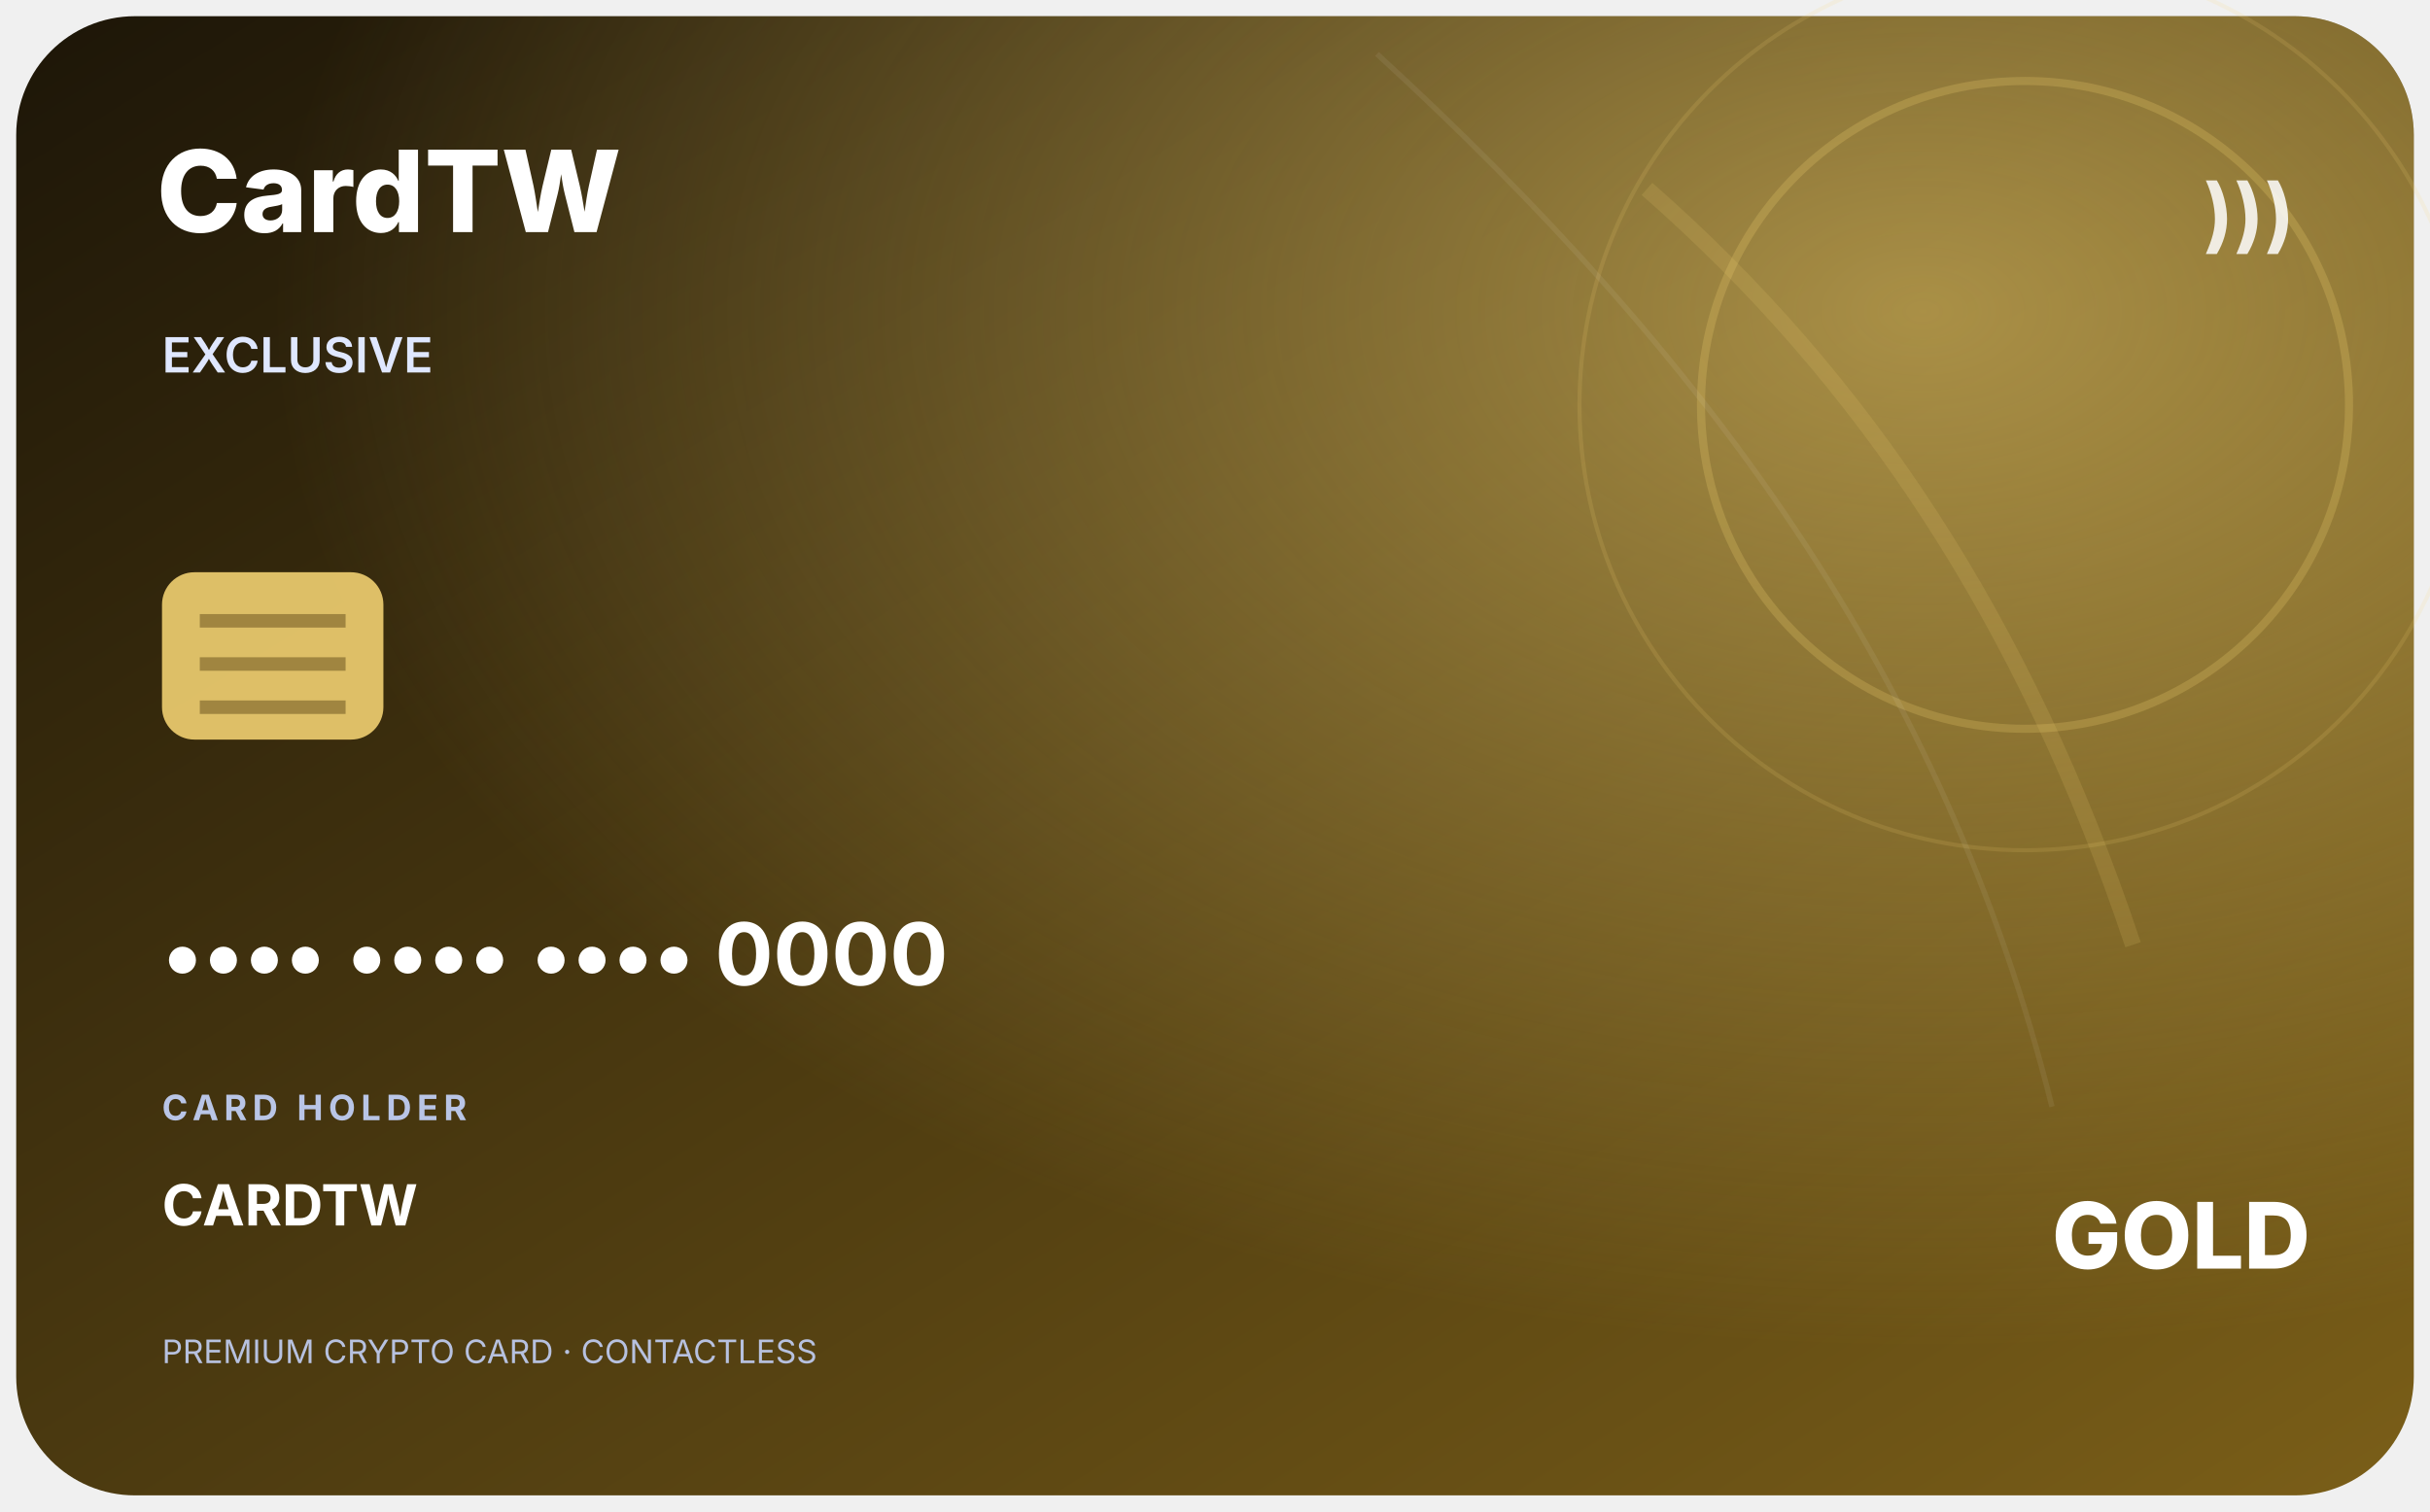
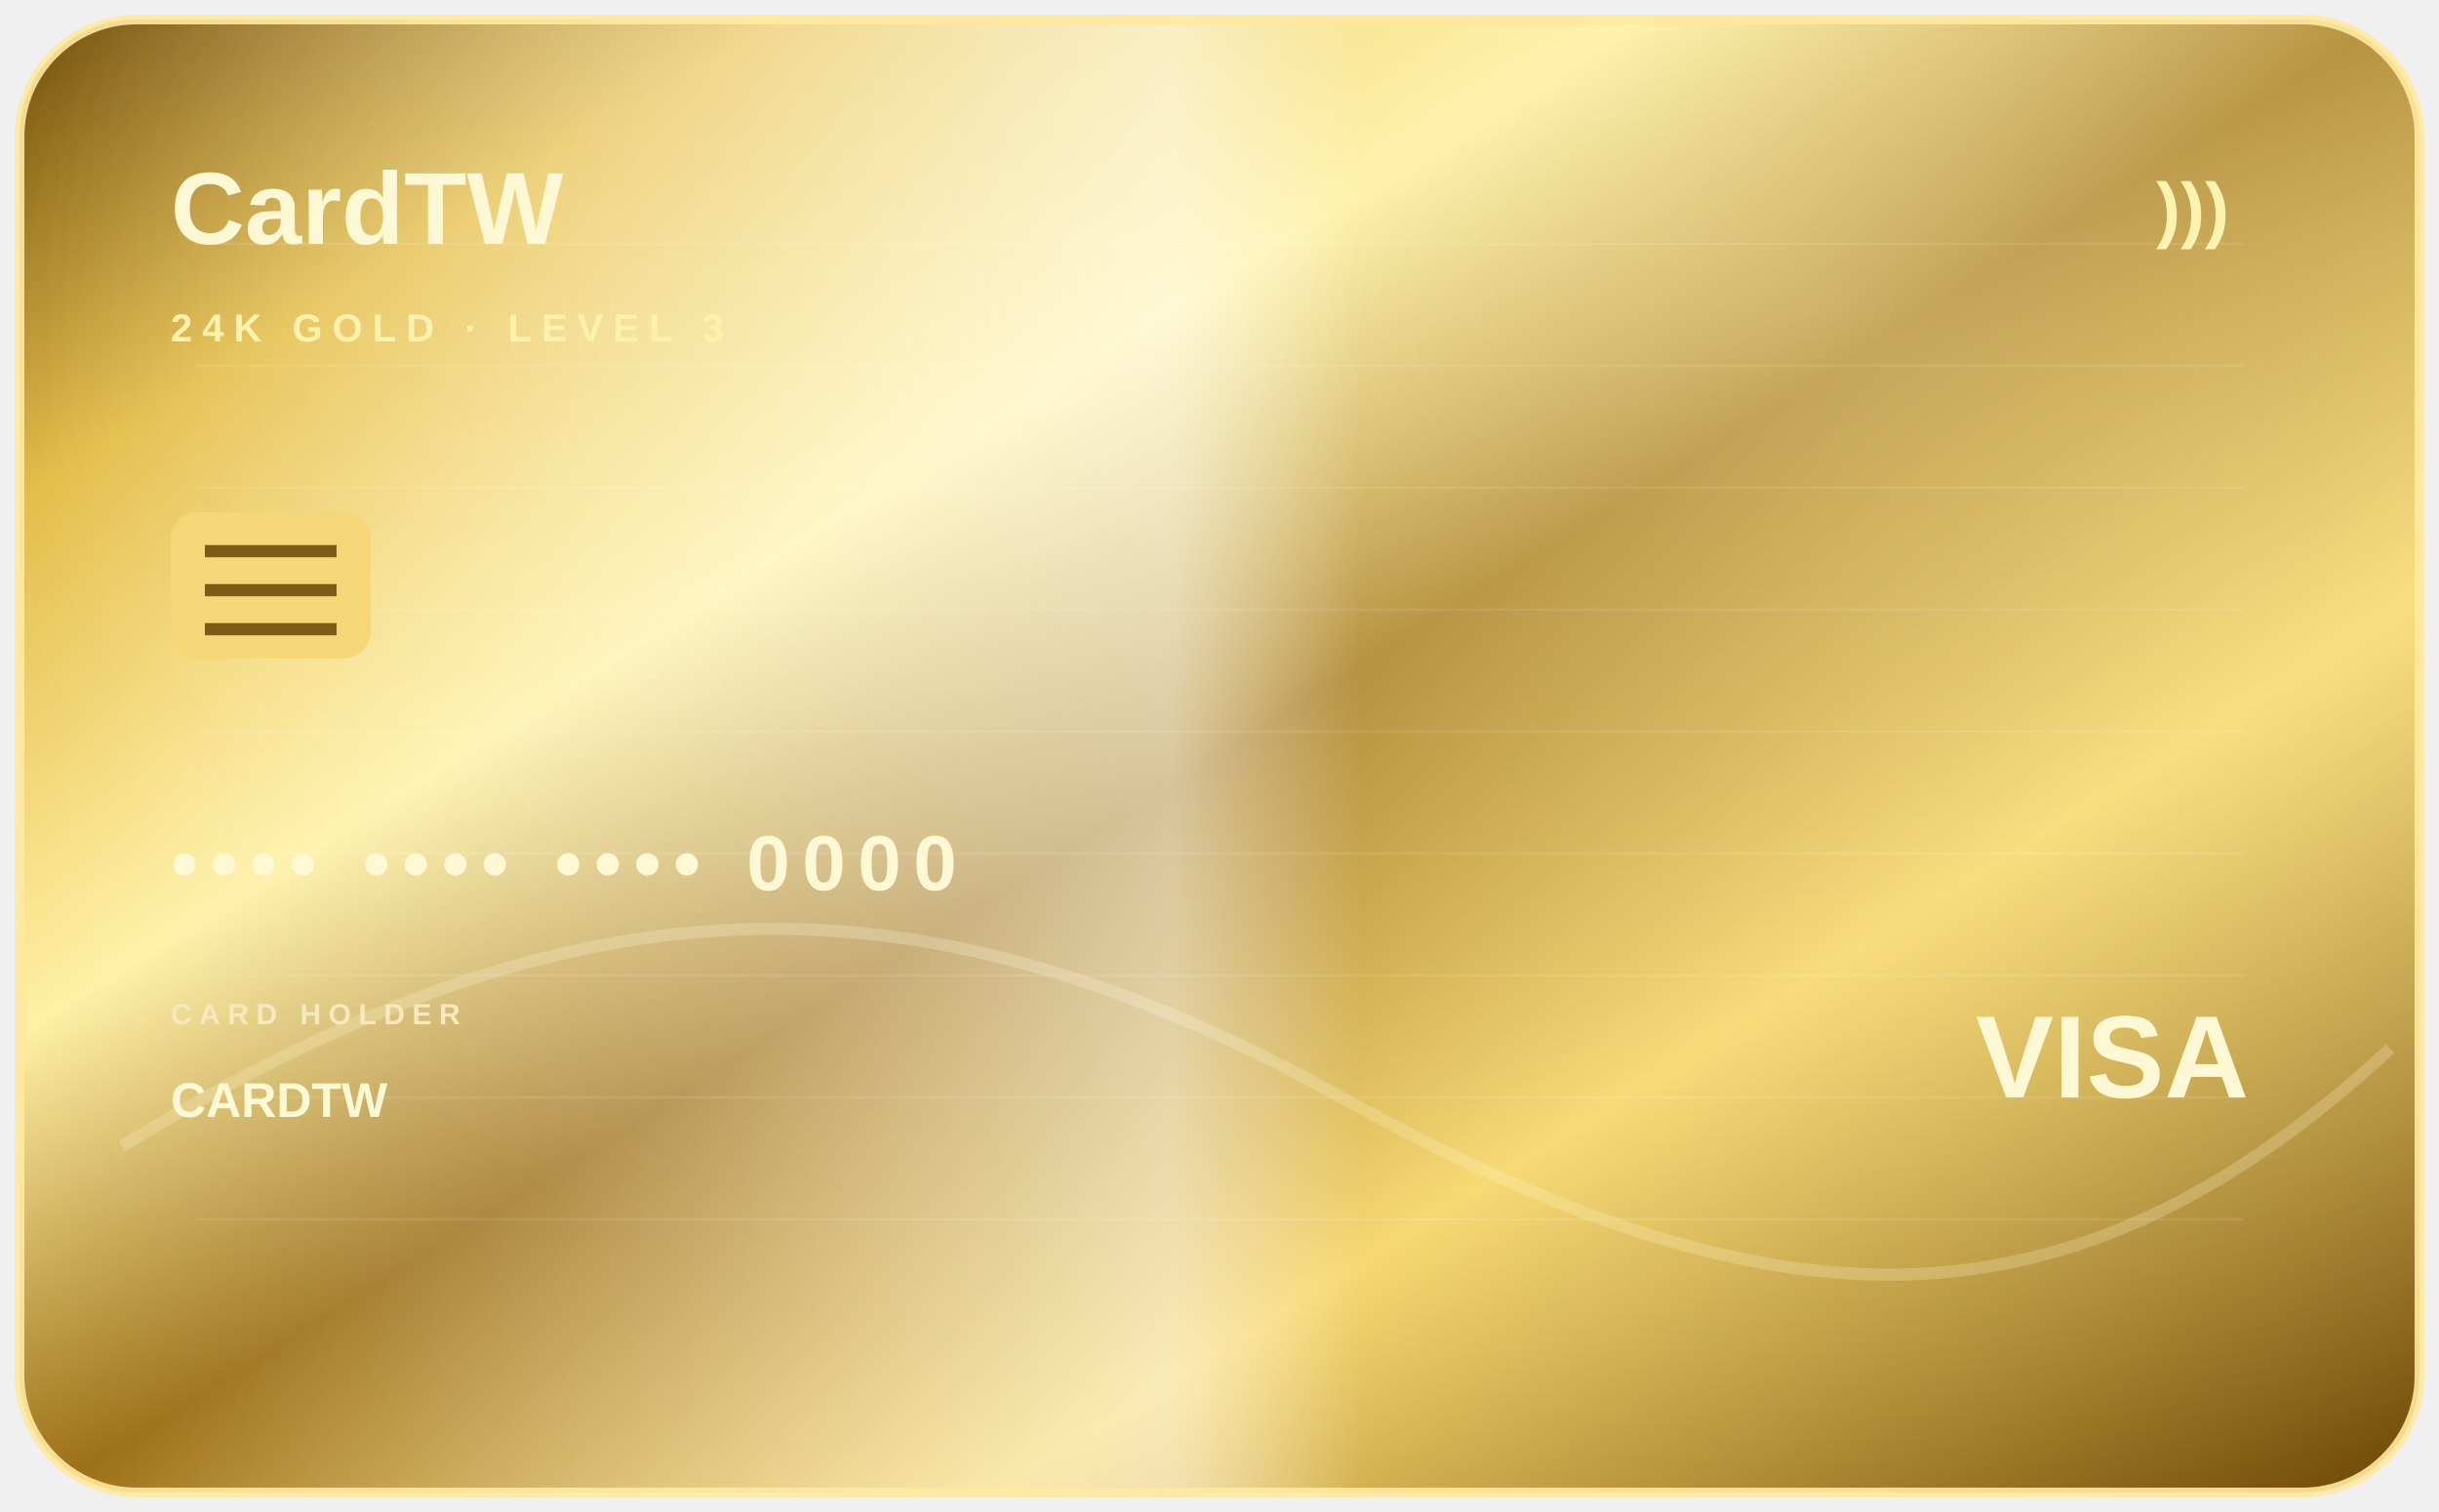
- <svg xmlns="http://www.w3.org/2000/svg" viewBox="0 0 900 560">
+ <svg xmlns="http://www.w3.org/2000/svg" viewBox="0 0 1000 620">
  <defs>
-     <linearGradient id="bg" x1="0" y1="0" x2="1" y2="1">
-       <stop offset="0" stop-color="#1d1608" />
-       <stop offset="1" stop-color="#7a5e18" />
+     <linearGradient id="b" x1="0" y1="0" x2="1" y2="1">
+       <stop stop-color="#6f4b08" />
+       <stop offset=".16" stop-color="#e4bc48" />
+       <stop offset=".34" stop-color="#fff0a4" />
+       <stop offset=".5" stop-color="#9a6c12" />
+       <stop offset=".7" stop-color="#f6d66c" />
+       <stop offset="1" stop-color="#6d4603" />
    </linearGradient>
-     <radialGradient id="glow" cx=".8" cy=".2" r=".7">
-       <stop offset="0" stop-color="#f7d673" stop-opacity=".55" />
-       <stop offset="1" stop-color="#f7d673" stop-opacity="0" />
+     <linearGradient id="shine" x1="0" y1="0" x2="1" y2="0">
+       <stop stop-color="#fff" stop-opacity="0" />
+       <stop offset=".48" stop-color="#fff" stop-opacity=".5" />
+       <stop offset=".56" stop-color="#fff" stop-opacity="0" />
+       <stop offset="1" stop-color="#fff" stop-opacity="0" />
+     </linearGradient>
+     <radialGradient id="g" cx=".75" cy=".2" r=".8">
+       <stop stop-color="#fff5ba" stop-opacity=".45" />
+       <stop offset="1" stop-color="#fff5ba" stop-opacity="0" />
    </radialGradient>
  </defs>
-   <rect x="6" y="6" width="888" height="548" rx="44" fill="url(#bg)" />
-   <rect x="6" y="6" width="888" height="548" rx="44" fill="url(#glow)" />
-   <circle cx="750" cy="150" r="120" fill="none" stroke="#f7d673" stroke-width="3" opacity=".22" />
-   <circle cx="750" cy="150" r="165" fill="none" stroke="#f7d673" stroke-width="1.5" opacity=".14" />
-   <path d="M610 70c80 70 140 160 180 280" stroke="#f7d673" stroke-width="6" opacity=".14" fill="none" />
-   <path d="M510 20c120 110 210 230 250 390" stroke="#fff" stroke-width="2" opacity=".07" fill="none" />
-   <text x="58" y="86" font-family="Inter,Arial,sans-serif" font-size="42" font-weight="800" fill="#ffffff">CardTW</text>
-   <text x="60" y="138" font-family="Inter,Arial,sans-serif" font-size="18" font-weight="600" fill="#dfe7ff">EXCLUSIVE</text>
-   <rect x="60" y="212" width="82" height="62" rx="12" fill="#e6c66b" opacity=".95" />
-   <path d="M74 230h54M74 246h54M74 262h54" stroke="#6d5520" stroke-width="5" opacity=".55" />
-   <text x="60" y="365" font-family="Inter,Arial,sans-serif" font-size="32" font-weight="700" fill="#ffffff">••••  ••••  ••••  0000</text>
-   <text x="60" y="415" font-family="Inter,Arial,sans-serif" font-size="13" font-weight="700" letter-spacing="2" fill="#b9c5e6">CARD HOLDER</text>
-   <text x="60" y="454" font-family="Inter,Arial,sans-serif" font-size="21" font-weight="700" fill="#ffffff">CARDTW</text>
-   <text x="760" y="470" font-family="Inter,Arial,sans-serif" font-size="34" font-weight="800" fill="#ffffff">GOLD</text>
-   <text x="60" y="505" font-family="Inter,Arial,sans-serif" font-size="12" fill="#b7c1df">PREMIUM CRYPTO CARD · CONTACTLESS</text>
-   <text x="816" y="90" font-family="Inter,Arial,sans-serif" font-size="30" font-weight="700" fill="#fff" opacity=".85">)))</text>
+   <rect x="8" y="8" width="984" height="604" rx="48" fill="url(#b)" />
+   <rect x="8" y="8" width="984" height="604" rx="48" fill="url(#g)" />
+   <path d="M80 100h840M80 150h840M80 200h840M80 250h840M80 300h840M80 350h840M80 400h840M80 450h840M80 500h840" stroke="#fff" stroke-opacity=".10" />
+   <path d="M50 470c180-110 320-120 500-20s300 100 430-20" fill="none" stroke="#fff6c9" stroke-opacity=".25" stroke-width="5" />
+   <rect x="8" y="8" width="984" height="604" rx="48" fill="url(#shine)" />
+   <rect x="8" y="8" width="984" height="604" rx="48" fill="none" stroke="#ffe9a0" stroke-opacity=".9" stroke-width="4" />
+   <text x="70" y="100" font-family="Arial,Inter,sans-serif" font-size="42" font-weight="900" fill="#fff8d5">CardTW</text>
+   <text x="70" y="140" font-family="Arial,Inter,sans-serif" font-size="16" font-weight="800" letter-spacing="4" fill="#fff2ad">24K GOLD · LEVEL 3</text>
+   <rect x="70" y="210" width="82" height="60" rx="11" fill="#f5d777" />
+   <path d="M84 226h54M84 242h54M84 258h54" stroke="#7c5b16" stroke-width="5" />
+   <text x="70" y="365" font-family="Arial,Inter,sans-serif" font-size="32" font-weight="800" letter-spacing="5" fill="#fff8d5">•••• •••• •••• 0000</text>
+   <text x="70" y="420" font-family="Arial,Inter,sans-serif" font-size="12" font-weight="800" letter-spacing="3" fill="#f7e8bd">CARD HOLDER</text>
+   <text x="70" y="458" font-family="Arial,Inter,sans-serif" font-size="20" font-weight="800" fill="#fff8d5">CARDTW</text>
+   <text x="810" y="450" font-family="Arial,Inter,sans-serif" font-size="48" font-weight="900" fill="#fff8d5">VISA</text>
+   <text x="884" y="96" font-family="Arial,Inter,sans-serif" font-size="30" font-weight="900" fill="#fff3b0">)))</text>
</svg>
